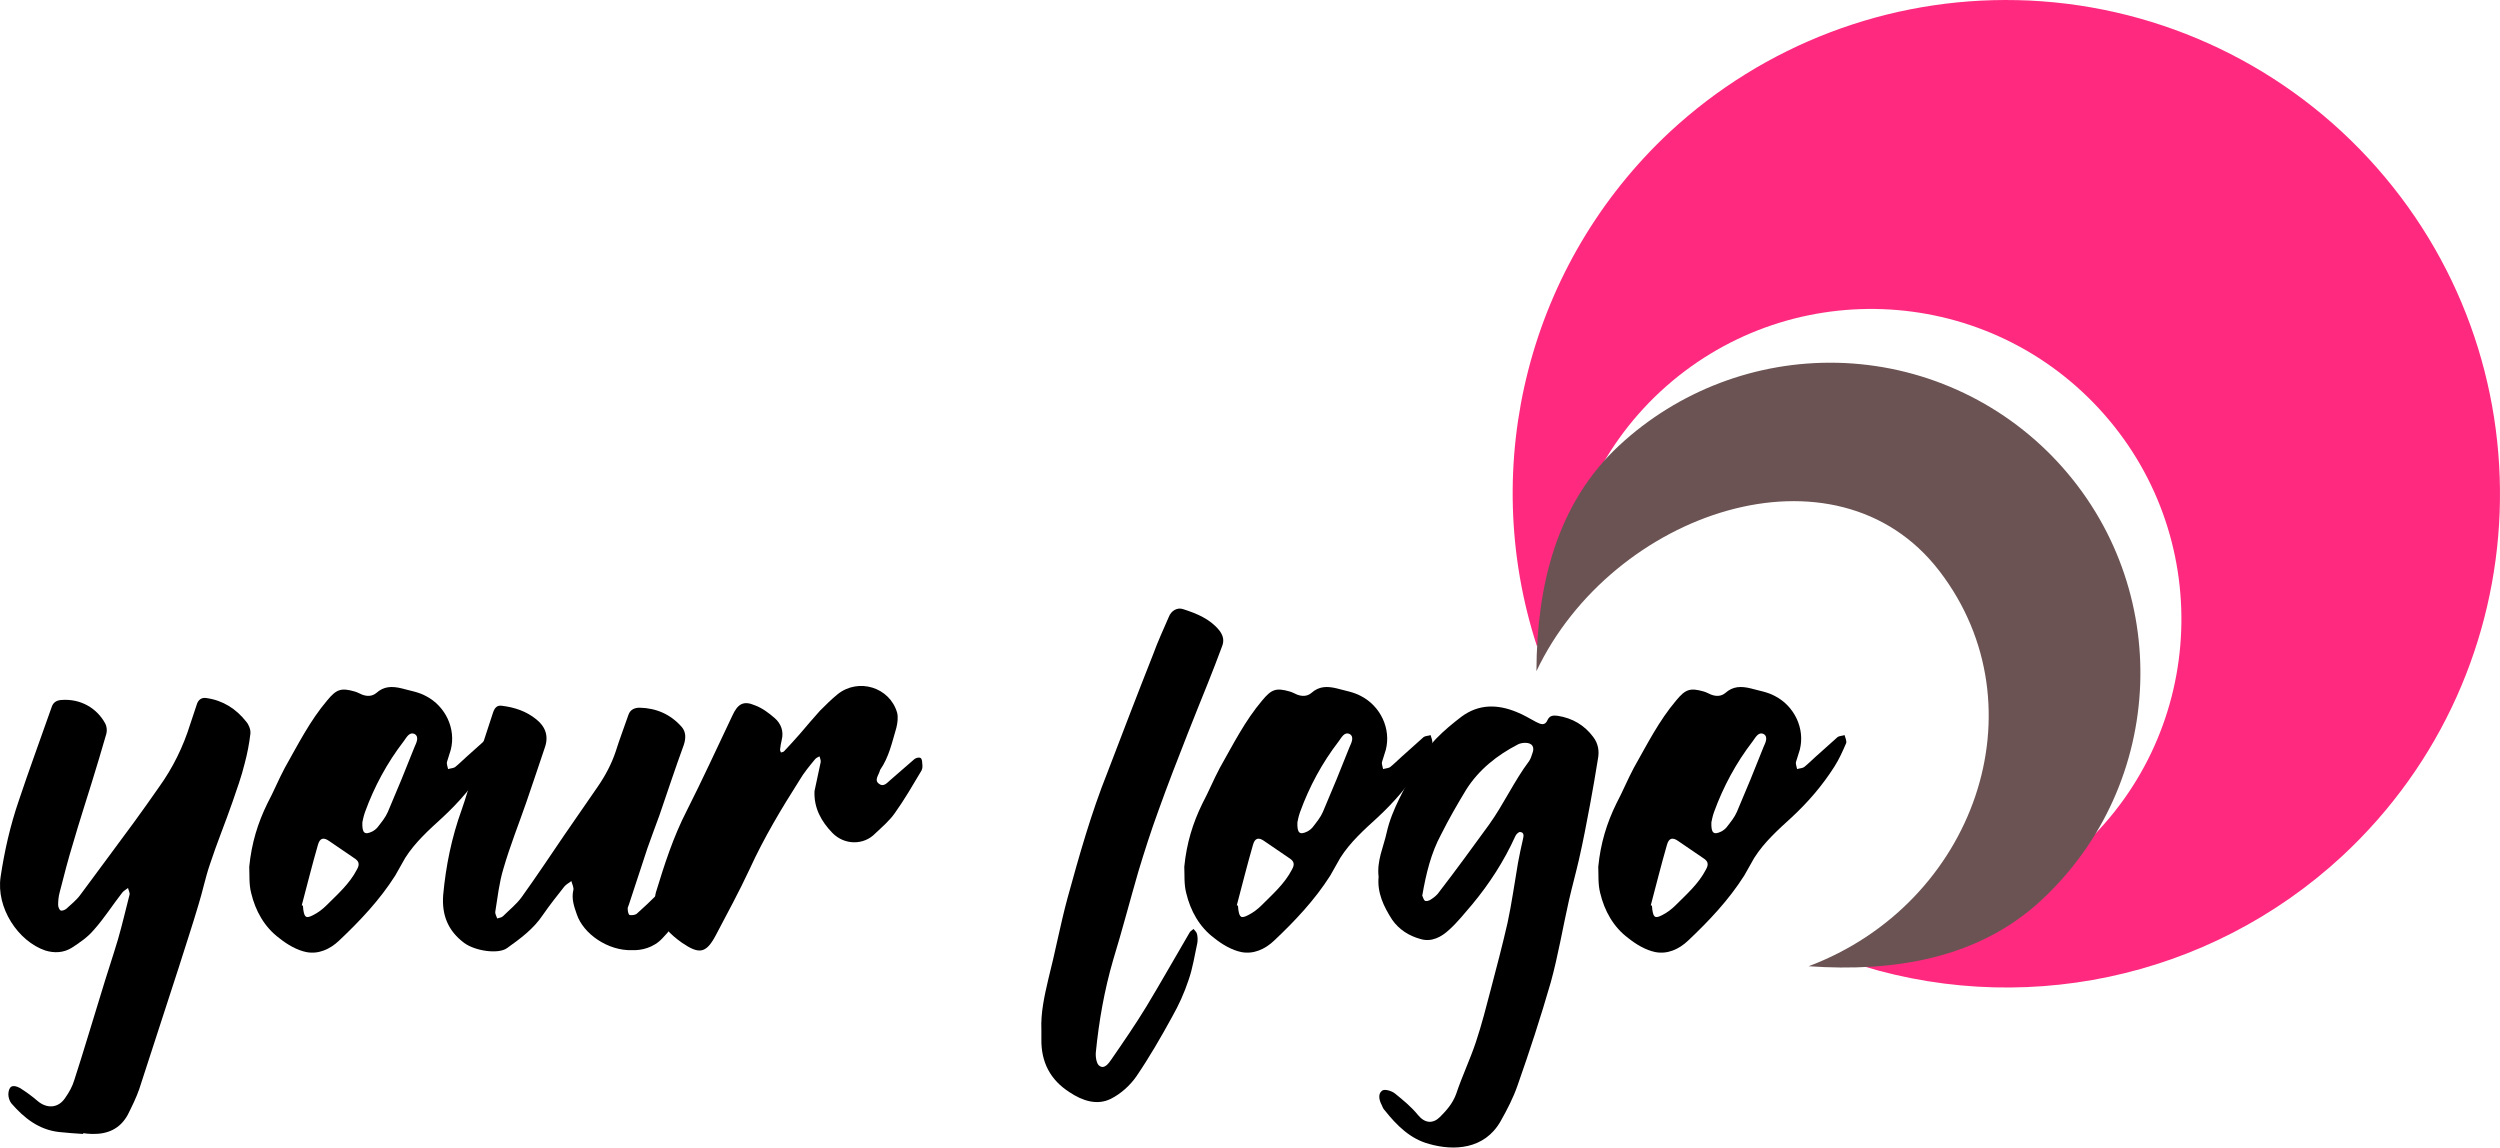
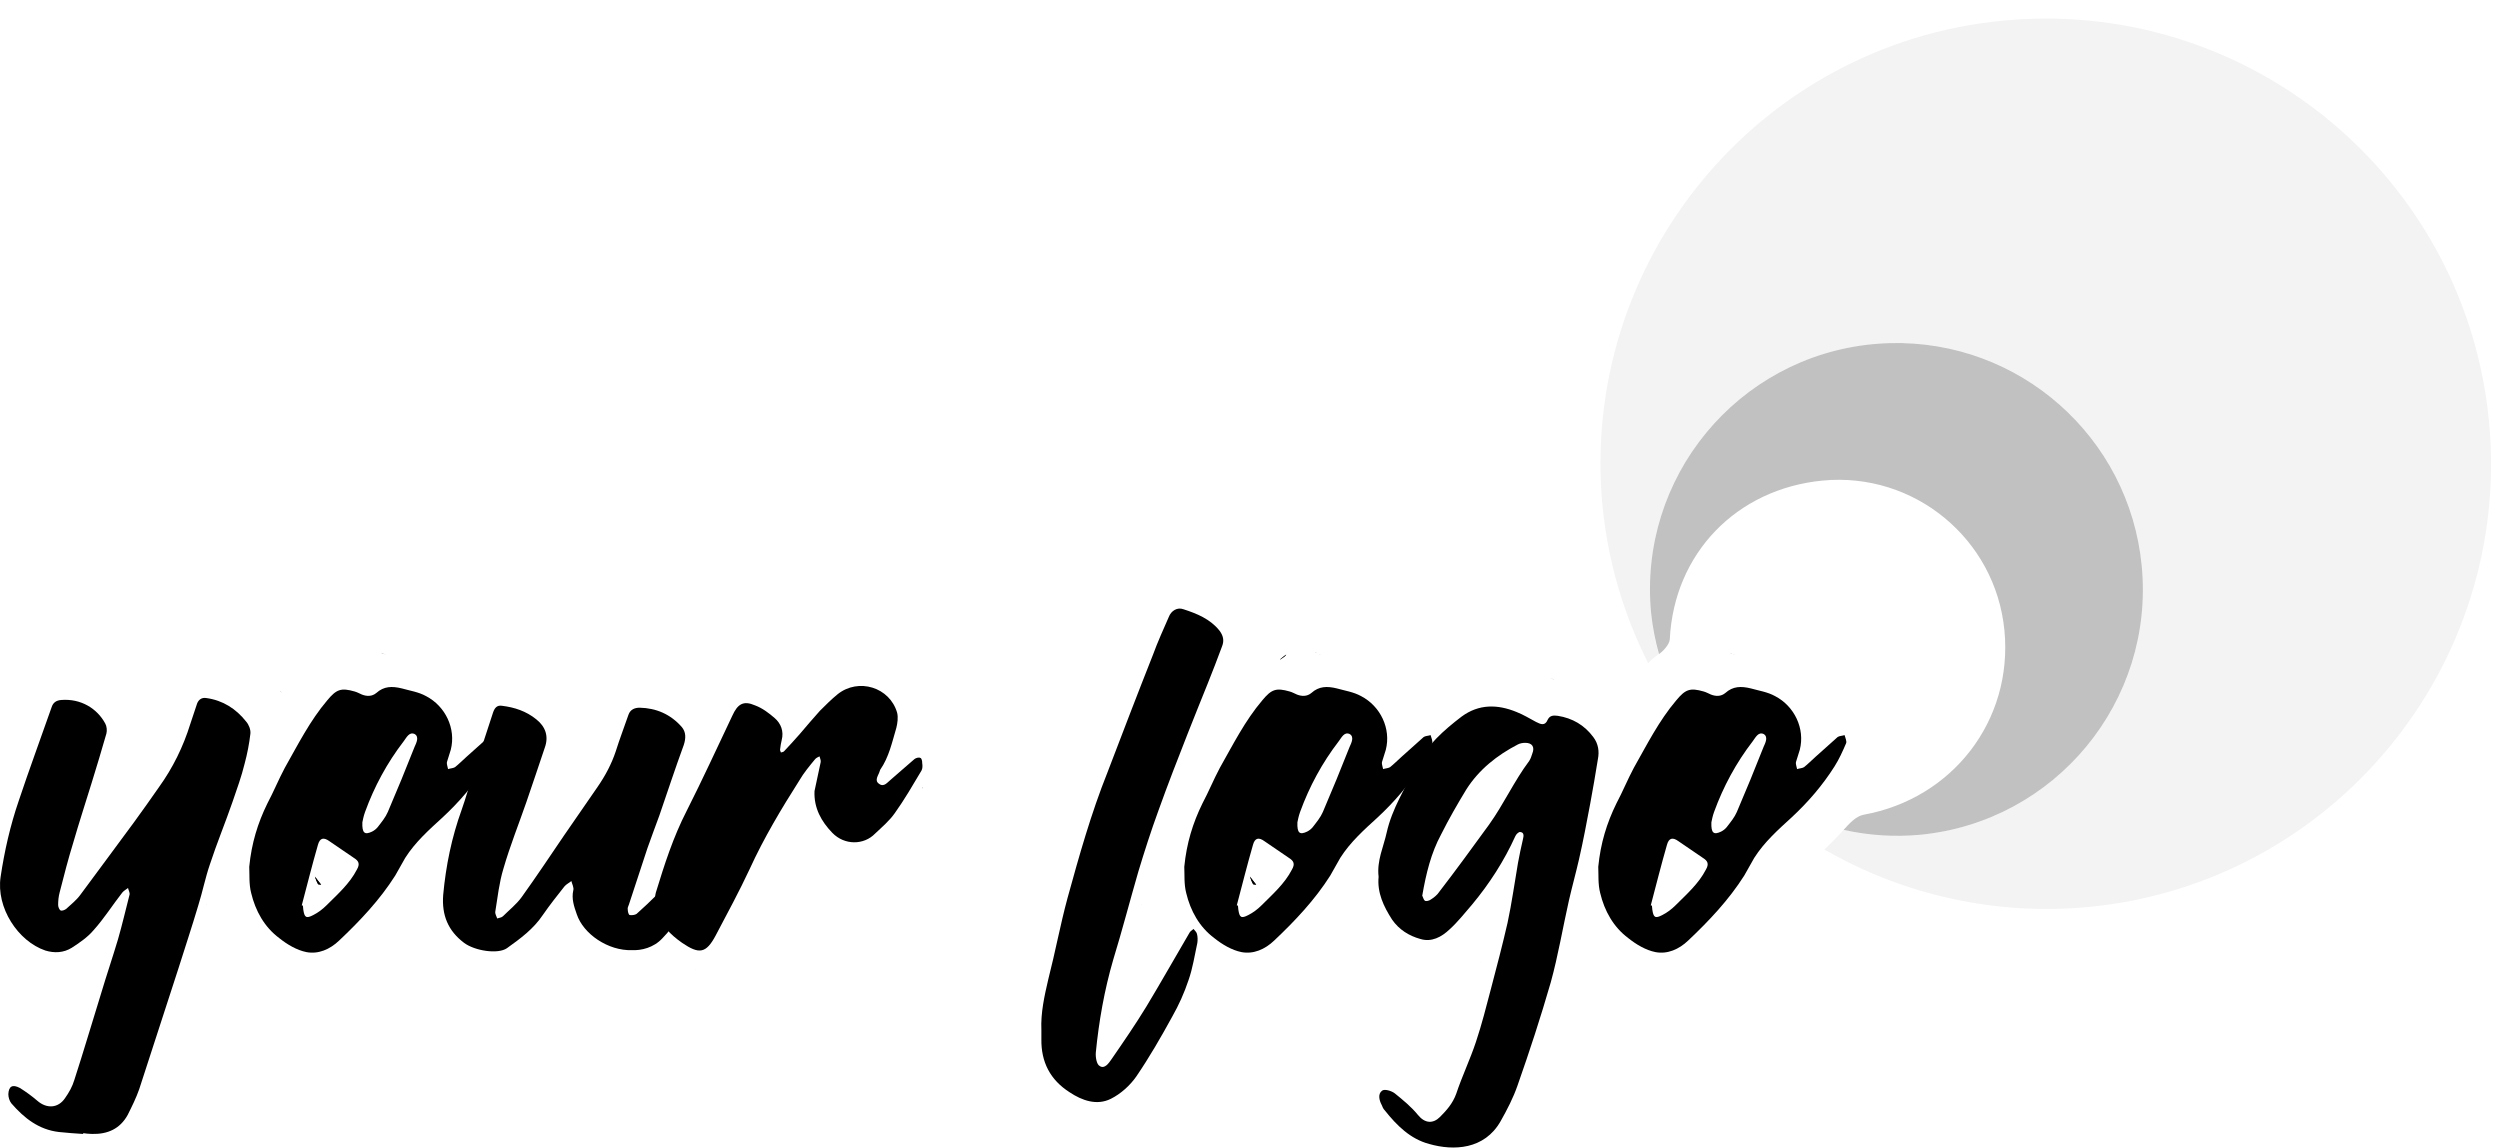
<svg xmlns="http://www.w3.org/2000/svg" width="164.473mm" height="75.495mm" viewBox="0 0 164.473 75.495" version="1.1" id="svg8">
  <defs id="defs2" />
  <g id="layer1" transform="translate(358.8132,-47.21063)">
    <g aria-label="your logo" transform="scale(0.2645833)" style="font-style:normal;font-variant:normal;font-weight:normal;font-stretch:normal;font-size:96px;line-height:125%;font-family:'Franklin Gothic Demi';-inkscape-font-specification:'Franklin Gothic Demi';letter-spacing:0px;word-spacing:0px;fill:#000000;fill-opacity:1;stroke:none;stroke-width:1px;stroke-linecap:butt;stroke-linejoin:miter;stroke-opacity:1" id="flowRoot815">
      <path d="m -1335.543,460.389 c -1.92,-0.096 -3.936,-0.288 -5.952,-0.48 -4.992,-0.576 -8.64,-3.456 -11.808,-7.104 -0.48,-0.576 -0.768,-1.536 -0.768,-2.304 0.096,-2.016 1.056,-2.496 2.88,-1.536 1.536,0.96 2.976,2.016 4.32,3.168 2.304,2.016 5.184,1.92 6.912,-0.672 0.96,-1.344 1.824,-2.88 2.304,-4.512 2.304,-7.104 4.416,-14.304 6.624,-21.408 1.344,-4.512 2.88,-9.024 4.224,-13.536 1.056,-3.648 1.92,-7.392 2.88,-11.136 0.096,-0.48 -0.288,-1.152 -0.384,-1.632 -0.48,0.384 -1.056,0.672 -1.44,1.152 -2.4,3.072 -4.512,6.432 -7.104,9.312 -1.536,1.824 -3.552,3.168 -5.472,4.416 -2.016,1.248 -4.32,1.344 -6.528,0.672 -6.816,-2.304 -12.288,-10.656 -11.136,-18.336 0.96,-6.432 2.4,-12.768 4.512,-18.912 2.592,-7.776 5.472,-15.552 8.16,-23.232 0.384,-1.248 1.248,-1.728 2.4,-1.824 4.896,-0.384 8.928,2.112 10.944,5.856 0.384,0.672 0.48,1.728 0.288,2.496 -1.152,4.032 -2.4,8.16 -3.648,12.192 -1.536,4.992 -3.168,9.984 -4.608,14.976 -1.248,4.032 -2.304,8.16 -3.36,12.288 -0.288,1.056 -0.384,2.112 -0.384,3.168 0,0.48 0.288,1.152 0.576,1.344 0.384,0.192 1.056,-0.096 1.44,-0.384 1.248,-1.152 2.592,-2.208 3.552,-3.552 4.512,-6.048 8.928,-12.096 13.344,-18.048 2.112,-2.88 4.128,-5.76 6.144,-8.64 3.456,-4.8 6.048,-10.08 7.776,-15.648 0.576,-1.728 1.152,-3.456 1.728,-5.184 0.384,-0.96 1.152,-1.536 2.304,-1.344 4.128,0.576 7.392,2.688 9.888,5.856 0.672,0.768 1.152,2.016 1.056,2.976 -0.288,2.496 -0.768,4.992 -1.44,7.488 -0.768,3.168 -1.92,6.336 -2.976,9.408 -1.824,5.28 -3.936,10.368 -5.664,15.648 -1.152,3.36 -1.824,6.816 -2.88,10.176 -1.536,5.184 -3.264,10.368 -4.896,15.552 -3.264,10.08 -6.528,20.16 -9.792,30.144 -0.768,2.208 -1.824,4.32 -2.88,6.432 -1.92,3.456 -4.992,4.8 -8.832,4.704 -0.768,0 -1.536,-0.096 -2.208,-0.192 0,0.096 0,0.192 -0.096,0.192 z" style="font-style:normal;font-variant:normal;font-weight:normal;font-stretch:normal;font-family:Vendetta;-inkscape-font-specification:Vendetta" id="path846" />
      <path d="m -1266.043,382.917 c -0.096,2.688 0.576,3.168 2.4,2.304 0.576,-0.288 1.056,-0.672 1.44,-1.152 0.96,-1.248 1.92,-2.4 2.496,-3.744 2.304,-5.376 4.512,-10.752 6.624,-16.128 0.48,-1.056 1.248,-2.592 0,-3.264 -1.344,-0.576 -2.016,0.96 -2.688,1.824 -4.128,5.376 -7.296,11.232 -9.6,17.568 -0.384,1.056 -0.576,2.112 -0.672,2.592 z m -15.072,20.64 c 0.096,0 0.192,0 0.288,0.096 0,0.288 0.096,0.576 0.096,0.96 0.288,1.92 0.672,2.304 2.496,1.344 1.152,-0.576 2.304,-1.44 3.264,-2.4 2.784,-2.784 5.76,-5.376 7.584,-8.928 0.768,-1.344 0.48,-2.112 -0.768,-2.88 -2.016,-1.344 -4.032,-2.784 -6.048,-4.128 -1.44,-1.056 -2.4,-0.864 -2.88,0.864 -1.44,4.992 -2.688,9.984 -4.032,15.072 z m -13.056,-9.6 c 0.576,-5.856 2.112,-10.848 4.512,-15.744 1.536,-2.88 2.784,-5.952 4.32,-8.832 3.264,-5.76 6.24,-11.712 10.56,-16.8 2.304,-2.784 3.456,-3.168 6.816,-2.208 0.672,0.192 1.152,0.48 1.824,0.768 1.248,0.48 2.496,0.48 3.552,-0.384 1.92,-1.728 3.936,-1.728 6.336,-1.152 2.016,0.576 4.128,0.864 6.048,1.92 4.8,2.496 7.488,8.064 6.144,13.344 -0.288,1.056 -0.672,2.016 -0.96,3.072 -0.096,0.48 0.192,1.152 0.288,1.728 0.576,-0.192 1.248,-0.192 1.728,-0.48 0.96,-0.768 1.92,-1.728 2.88,-2.592 1.824,-1.632 3.648,-3.264 5.472,-4.896 0.384,-0.288 1.152,-0.288 1.728,-0.48 0.192,0.672 0.576,1.536 0.384,2.016 -0.864,2.016 -1.728,3.936 -2.88,5.76 -2.976,4.704 -6.528,8.832 -10.656,12.672 -3.36,3.072 -6.816,6.144 -9.312,10.08 -0.864,1.44 -1.632,2.976 -2.496,4.416 -3.84,6.048 -8.736,11.232 -13.92,16.128 -2.304,2.208 -5.184,3.456 -8.16,2.88 -2.4,-0.48 -4.8,-1.92 -6.72,-3.456 -3.744,-2.784 -5.952,-6.816 -7.008,-11.232 -0.576,-2.208 -0.384,-4.608 -0.48,-6.528 z" style="font-style:normal;font-variant:normal;font-weight:normal;font-stretch:normal;font-family:Vendetta;-inkscape-font-specification:Vendetta" id="path848" />
      <path d="m -1199.002,414.693 c -5.952,0.192 -12.096,-4.032 -13.728,-8.928 -0.672,-1.92 -1.344,-3.84 -0.864,-5.952 0.192,-0.672 -0.288,-1.536 -0.48,-2.304 -0.576,0.48 -1.248,0.768 -1.728,1.344 -1.824,2.304 -3.648,4.608 -5.376,7.104 -2.304,3.456 -5.568,5.856 -8.928,8.256 -2.208,1.536 -7.968,0.672 -10.656,-1.344 -3.936,-2.976 -5.568,-6.816 -5.184,-11.904 0.672,-7.296 2.112,-14.304 4.608,-21.216 1.056,-2.976 1.92,-6.144 2.88,-9.12 1.632,-4.992 3.264,-9.984 4.896,-14.976 0.384,-1.152 0.96,-1.92 2.208,-1.728 3.168,0.384 6.048,1.344 8.544,3.36 2.304,1.824 3.168,4.224 2.112,7.104 -1.536,4.512 -2.976,8.928 -4.512,13.344 -1.92,5.568 -4.128,11.04 -5.76,16.704 -1.056,3.456 -1.44,7.104 -2.016,10.656 -0.096,0.576 0.288,1.152 0.48,1.728 0.48,-0.192 1.056,-0.192 1.44,-0.576 1.536,-1.536 3.36,-2.976 4.608,-4.704 3.648,-5.088 7.104,-10.272 10.56,-15.36 2.784,-4.032 5.568,-8.064 8.352,-12.096 1.92,-2.784 3.456,-5.664 4.512,-8.832 0.96,-3.072 2.112,-6.048 3.168,-9.12 0.48,-1.344 1.632,-1.728 2.784,-1.728 4.128,0.096 7.68,1.632 10.464,4.8 1.056,1.248 1.056,2.784 0.48,4.512 -2.112,5.76 -4.032,11.616 -6.048,17.472 -0.96,2.688 -2.016,5.376 -2.976,8.16 -1.536,4.608 -3.072,9.312 -4.608,14.016 -0.096,0.384 -0.384,0.768 -0.288,1.152 0,0.576 0.192,1.344 0.48,1.44 0.48,0.096 1.344,0 1.728,-0.288 1.728,-1.536 3.456,-3.168 5.088,-4.8 1.728,-1.824 3.264,-3.744 4.992,-5.568 0.48,-0.48 0.96,-1.056 1.632,-1.536 0.96,-0.672 1.728,-0.48 1.728,0.672 0,2.016 -0.096,4.032 -0.576,6.048 -0.96,4.32 -3.36,8.064 -6.432,11.232 -2.208,2.4 -5.28,3.072 -7.584,2.976 z" style="font-style:normal;font-variant:normal;font-weight:normal;font-stretch:normal;font-family:Vendetta;-inkscape-font-specification:Vendetta" id="path850" />
      <path d="m -1153.615,375.141 c 0.48,-2.4 1.056,-4.8 1.536,-7.2 0.096,-0.48 -0.192,-0.96 -0.288,-1.44 -0.384,0.192 -0.864,0.384 -1.152,0.768 -1.344,1.632 -2.784,3.36 -3.84,5.184 -4.512,7.104 -8.832,14.304 -12.384,22.08 -2.592,5.568 -5.568,11.04 -8.448,16.512 -2.4,4.512 -4.128,4.704 -8.352,1.824 -2.88,-2.016 -5.28,-4.416 -6.336,-7.776 -0.384,-1.44 -0.576,-3.264 -0.192,-4.704 2.112,-6.912 4.32,-13.824 7.68,-20.352 3.936,-7.776 7.584,-15.744 11.328,-23.616 1.344,-2.976 2.784,-3.84 5.664,-2.592 1.824,0.672 3.456,1.92 4.896,3.168 1.536,1.344 2.304,3.264 1.728,5.472 -0.192,0.768 -0.288,1.44 -0.384,2.208 -0.096,0.288 0.096,0.576 0.192,0.864 0.288,-0.096 0.576,-0.096 0.768,-0.288 1.344,-1.44 2.688,-2.88 3.936,-4.32 1.632,-1.92 3.264,-3.84 4.992,-5.76 1.44,-1.44 2.88,-2.88 4.416,-4.128 5.184,-4.128 12.96,-1.728 14.784,4.608 0.288,1.152 0.096,2.592 -0.192,3.744 -1.056,3.552 -1.824,7.296 -4.032,10.464 0,0.096 -0.096,0.192 -0.096,0.288 -0.288,1.056 -1.44,2.304 -0.192,3.168 1.248,0.96 2.112,-0.384 2.976,-1.056 2.016,-1.728 3.936,-3.456 5.856,-5.088 0.384,-0.288 1.056,-0.48 1.44,-0.288 0.384,0.096 0.48,0.864 0.48,1.344 0.096,0.576 0.096,1.344 -0.192,1.824 -2.112,3.552 -4.224,7.2 -6.624,10.56 -1.344,1.92 -3.168,3.456 -4.896,5.088 -2.784,2.88 -7.584,2.976 -10.656,-0.192 -2.688,-2.784 -4.608,-6.144 -4.416,-10.368 z" style="font-style:normal;font-variant:normal;font-weight:normal;font-stretch:normal;font-family:Vendetta;-inkscape-font-specification:Vendetta" id="path852" />
      <path d="m -1097.203,434.565 c -0.192,-4.32 0.768,-8.544 1.728,-12.672 1.728,-6.72 2.976,-13.536 4.8,-20.256 2.88,-10.464 5.856,-21.024 9.888,-31.104 3.744,-9.792 7.488,-19.584 11.328,-29.28 1.152,-3.168 2.592,-6.336 3.936,-9.408 0.576,-1.536 2.112,-2.496 3.648,-1.92 3.264,1.056 6.624,2.4 8.928,5.28 0.96,1.248 1.248,2.496 0.672,3.936 -1.152,3.072 -2.304,6.144 -3.552,9.216 -1.632,4.128 -3.36,8.256 -4.992,12.48 -2.496,6.336 -4.992,12.768 -7.296,19.2 -1.824,4.992 -3.456,10.08 -4.992,15.168 -2.112,7.296 -4.032,14.688 -6.24,21.888 -2.208,7.584 -3.552,15.264 -4.32,23.04 -0.096,1.152 0.192,2.976 0.96,3.36 1.248,0.864 2.304,-0.768 2.976,-1.728 2.976,-4.32 5.952,-8.64 8.64,-13.056 3.648,-6.048 7.104,-12.192 10.656,-18.24 0.192,-0.48 0.672,-0.672 1.056,-1.056 0.288,0.384 0.768,0.768 0.864,1.248 0.192,0.672 0.192,1.536 0.096,2.208 -0.672,3.072 -1.152,6.336 -2.208,9.312 -1.056,3.168 -2.4,6.144 -4.032,9.024 -2.784,5.088 -5.664,10.08 -8.928,14.88 -1.536,2.208 -3.84,4.32 -6.336,5.568 -3.456,1.728 -7.104,0.48 -10.272,-1.632 -4.8,-3.072 -7.104,-7.488 -7.008,-13.248 0,-0.768 0,-1.44 0,-2.208 z" style="font-style:normal;font-variant:normal;font-weight:normal;font-stretch:normal;font-family:Vendetta;-inkscape-font-specification:Vendetta" id="path854" />
      <path d="m -1033.543,382.917 c -0.096,2.688 0.576,3.168 2.4,2.304 0.576,-0.288 1.056,-0.672 1.44,-1.152 0.96,-1.248 1.92,-2.4 2.496,-3.744 2.304,-5.376 4.512,-10.752 6.624,-16.128 0.48,-1.056 1.248,-2.592 0,-3.264 -1.344,-0.576 -2.016,0.96 -2.688,1.824 -4.128,5.376 -7.296,11.232 -9.6,17.568 -0.384,1.056 -0.576,2.112 -0.672,2.592 z m -15.072,20.64 c 0.096,0 0.192,0 0.288,0.096 0,0.288 0.096,0.576 0.096,0.96 0.288,1.92 0.672,2.304 2.496,1.344 1.152,-0.576 2.304,-1.44 3.264,-2.4 2.784,-2.784 5.76,-5.376 7.584,-8.928 0.768,-1.344 0.48,-2.112 -0.768,-2.88 -2.016,-1.344 -4.032,-2.784 -6.048,-4.128 -1.44,-1.056 -2.4,-0.864 -2.88,0.864 -1.44,4.992 -2.688,9.984 -4.032,15.072 z m -13.056,-9.6 c 0.576,-5.856 2.112,-10.848 4.512,-15.744 1.536,-2.88 2.784,-5.952 4.32,-8.832 3.264,-5.76 6.24,-11.712 10.56,-16.8 2.304,-2.784 3.456,-3.168 6.816,-2.208 0.672,0.192 1.152,0.48 1.824,0.768 1.248,0.48 2.496,0.48 3.552,-0.384 1.92,-1.728 3.936,-1.728 6.336,-1.152 2.016,0.576 4.128,0.864 6.048,1.92 4.8,2.496 7.488,8.064 6.144,13.344 -0.288,1.056 -0.672,2.016 -0.96,3.072 -0.096,0.48 0.192,1.152 0.288,1.728 0.576,-0.192 1.248,-0.192 1.728,-0.48 0.96,-0.768 1.92,-1.728 2.88,-2.592 1.824,-1.632 3.648,-3.264 5.472,-4.896 0.384,-0.288 1.152,-0.288 1.728,-0.48 0.192,0.672 0.576,1.536 0.384,2.016 -0.864,2.016 -1.728,3.936 -2.88,5.76 -2.976,4.704 -6.528,8.832 -10.656,12.672 -3.36,3.072 -6.816,6.144 -9.312,10.08 -0.864,1.44 -1.632,2.976 -2.496,4.416 -3.84,6.048 -8.736,11.232 -13.92,16.128 -2.304,2.208 -5.184,3.456 -8.16,2.88 -2.4,-0.48 -4.8,-1.92 -6.72,-3.456 -3.744,-2.784 -5.952,-6.816 -7.008,-11.232 -0.576,-2.208 -0.384,-4.608 -0.48,-6.528 z" style="font-style:normal;font-variant:normal;font-weight:normal;font-stretch:normal;font-family:Vendetta;-inkscape-font-specification:Vendetta" id="path856" />
      <path d="m -1002.502,401.157 c 0.192,0.288 0.288,0.96 0.672,1.248 0.288,0.192 1.056,0 1.44,-0.288 0.768,-0.48 1.632,-1.152 2.112,-1.92 4.224,-5.472 8.256,-11.04 12.384,-16.704 3.648,-5.088 6.24,-10.848 9.984,-15.84 0.384,-0.576 0.576,-1.248 0.768,-1.824 0.672,-1.632 0,-2.688 -1.728,-2.688 -0.576,0 -1.248,0.096 -1.824,0.384 -5.184,2.688 -9.696,6.24 -12.864,11.232 -2.208,3.648 -4.32,7.296 -6.24,11.136 -2.496,4.608 -3.744,9.696 -4.704,15.264 z m -10.848,-4.704 c -0.48,-4.032 1.248,-7.488 2.016,-11.04 1.344,-5.952 4.608,-11.04 7.296,-16.416 2.688,-5.28 6.816,-8.928 11.328,-12.384 4.32,-3.168 8.928,-3.072 13.632,-1.152 1.728,0.672 3.264,1.632 4.896,2.496 1.152,0.576 2.208,1.056 2.88,-0.576 0.576,-1.152 1.536,-1.056 2.496,-0.96 3.648,0.576 6.624,2.304 8.832,5.28 1.248,1.632 1.536,3.552 1.152,5.472 -0.576,3.744 -1.248,7.392 -1.92,11.136 -0.864,4.608 -1.728,9.216 -2.784,13.824 -0.768,3.36 -1.728,6.816 -2.496,10.176 -1.536,6.816 -2.688,13.728 -4.512,20.352 -2.496,8.64 -5.28,17.184 -8.256,25.632 -1.056,3.072 -2.592,6.048 -4.224,8.928 -4.032,7.104 -11.712,7.392 -17.76,5.664 -4.704,-1.248 -8.064,-4.608 -11.04,-8.352 -0.384,-0.384 -0.576,-0.864 -0.768,-1.344 -0.672,-1.248 -0.96,-2.784 0.096,-3.552 0.576,-0.48 2.304,0 3.168,0.672 2.016,1.632 4.128,3.36 5.76,5.376 1.728,2.112 3.744,2.208 5.472,0.48 1.632,-1.632 3.168,-3.36 4.032,-5.76 1.44,-4.32 3.456,-8.544 4.896,-12.864 1.44,-4.32 2.592,-8.832 3.744,-13.248 1.44,-5.472 2.88,-10.944 4.128,-16.416 1.056,-4.896 1.728,-9.888 2.592,-14.88 0.384,-2.016 0.768,-3.936 1.248,-5.952 0.192,-0.768 0.288,-1.632 -0.672,-1.728 -0.384,-0.096 -1.056,0.576 -1.248,1.056 -2.784,6.144 -6.432,11.808 -10.752,16.992 -1.824,2.112 -3.552,4.32 -5.568,6.144 -2.016,1.92 -4.512,3.264 -7.296,2.4 -2.784,-0.768 -5.28,-2.304 -7.008,-4.8 -2.112,-3.264 -3.744,-6.72 -3.36,-10.656 z" style="font-style:normal;font-variant:normal;font-weight:normal;font-stretch:normal;font-family:Vendetta;-inkscape-font-specification:Vendetta" id="path858" />
      <path d="m -930.606,382.917 c -0.096,2.688 0.576,3.168 2.4,2.304 0.576,-0.288 1.056,-0.672 1.44,-1.152 0.96,-1.248 1.92,-2.4 2.496,-3.744 2.304,-5.376 4.512,-10.752 6.624,-16.128 0.48,-1.056 1.248,-2.592 0,-3.264 -1.344,-0.576 -2.016,0.96 -2.688,1.824 -4.128,5.376 -7.296,11.232 -9.6,17.568 -0.384,1.056 -0.576,2.112 -0.672,2.592 z m -15.072,20.64 c 0.096,0 0.192,0 0.288,0.096 0,0.288 0.096,0.576 0.096,0.96 0.288,1.92 0.672,2.304 2.496,1.344 1.152,-0.576 2.304,-1.44 3.264,-2.4 2.784,-2.784 5.76,-5.376 7.584,-8.928 0.768,-1.344 0.48,-2.112 -0.768,-2.88 -2.016,-1.344 -4.032,-2.784 -6.048,-4.128 -1.44,-1.056 -2.4,-0.864 -2.88,0.864 -1.44,4.992 -2.688,9.984 -4.032,15.072 z m -13.056,-9.6 c 0.576,-5.856 2.112,-10.848 4.512,-15.744 1.536,-2.88 2.784,-5.952 4.32,-8.832 3.264,-5.76 6.24,-11.712 10.56,-16.8 2.304,-2.784 3.456,-3.168 6.816,-2.208 0.672,0.192 1.152,0.48 1.824,0.768 1.248,0.48 2.496,0.48 3.552,-0.384 1.92,-1.728 3.936,-1.728 6.336,-1.152 2.016,0.576 4.128,0.864 6.048,1.92 4.8,2.496 7.488,8.064 6.144,13.344 -0.288,1.056 -0.672,2.016 -0.96,3.072 -0.096,0.48 0.192,1.152 0.288,1.728 0.576,-0.192 1.248,-0.192 1.728,-0.48 0.96,-0.768 1.92,-1.728 2.88,-2.592 1.824,-1.632 3.648,-3.264 5.472,-4.896 0.384,-0.288 1.152,-0.288 1.728,-0.48 0.192,0.672 0.576,1.536 0.384,2.016 -0.864,2.016 -1.728,3.936 -2.88,5.76 -2.976,4.704 -6.528,8.832 -10.656,12.672 -3.36,3.072 -6.816,6.144 -9.312,10.08 -0.864,1.44 -1.632,2.976 -2.496,4.416 -3.84,6.048 -8.736,11.232 -13.92,16.128 -2.304,2.208 -5.184,3.456 -8.16,2.88 -2.4,-0.48 -4.8,-1.92 -6.72,-3.456 -3.744,-2.784 -5.952,-6.816 -7.008,-11.232 -0.576,-2.208 -0.384,-4.608 -0.48,-6.528 z" style="font-style:normal;font-variant:normal;font-weight:normal;font-stretch:normal;font-family:Vendetta;-inkscape-font-specification:Vendetta" id="path860" />
    </g>
-     <path style="opacity:1;fill:#ff2a7f;fill-opacity:1;fill-rule:evenodd;stroke:none;stroke-width:1;stroke-linecap:butt;stroke-linejoin:miter;stroke-miterlimit:4;stroke-dasharray:none;stroke-dashoffset:0;stroke-opacity:1;paint-order:normal" d="m -226.117,47.219 a 32.506,32.506 0 0 0 -22.848,8.677 32.506,32.506 0 0 0 -8.729,33.842 15.119,15.119 0 0 1 1.599,-2.316 20.411,20.411 0 0 1 6.497,-14.433 20.411,20.411 0 0 1 28.845,1.07 20.411,20.411 0 0 1 -1.07,28.845 20.411,20.411 0 0 1 -12.525,5.392 15.119,15.119 0 0 1 -3.012,2.119 32.506,32.506 0 0 0 32.631,-6.878 32.506,32.506 0 0 0 1.703,-45.939 32.506,32.506 0 0 0 -23.091,-10.38 z" id="path823" />
-     <path style="opacity:1;fill:#6c5353;fill-opacity:1;fill-rule:evenodd;stroke:none;stroke-width:0.628;stroke-linecap:butt;stroke-linejoin:miter;stroke-miterlimit:4;stroke-dasharray:none;stroke-dashoffset:0;stroke-opacity:1;paint-order:normal" d="m -237.951,71.078 c -5.309,-0.119 -10.455,1.835 -14.346,5.448 -4.119,3.839 -5.411,9.209 -5.436,14.84 4.974,-10.48 19.697,-15.495 26.526,-6.569 6.828,8.926 2.303,21.867 -8.619,25.982 5.629,0.394 11.169,-0.502 15.306,-4.339 8.26,-7.67 8.739,-20.584 1.069,-28.845 -3.754,-4.043 -8.984,-6.394 -14.499,-6.518 z" id="path830" />
+     <path style="opacity:1;fill:#e6e6e6;fill-opacity:0.481;fill-rule:evenodd;stroke:none;stroke-width:3.133;stroke-linecap:butt;stroke-linejoin:miter;stroke-miterlimit:4;stroke-dasharray:none;stroke-dashoffset:0;stroke-opacity:1;paint-order:normal" d="M 505.865 4.65 A 110.714 110.714 0 0 0 498.041 5.127 A 110.714 110.714 0 0 0 398.48 125.969 A 110.714 110.714 0 0 0 409.811 164.881 C 410.54 164.137 411.395 163.382 412.43 162.686 A 61.278 61.278 0 0 1 410.555 152.461 A 61.278 61.278 0 0 1 465.66 85.578 A 61.278 61.278 0 0 1 532.543 140.682 A 61.278 61.278 0 0 1 477.439 207.566 A 61.278 61.278 0 0 1 458.389 206.385 C 456.871 208.07 455.283 209.68 453.637 211.229 A 110.714 110.714 0 0 0 519.322 225.529 A 110.714 110.714 0 0 0 618.885 104.688 A 110.714 110.714 0 0 0 505.865 4.65 z " transform="matrix(0.2645833,0,0,0.2645833,-358.8132,47.21063)" id="path824" />
+     <path style="opacity:1;fill:#808080;fill-opacity:0.481;fill-rule:evenodd;stroke:none;stroke-width:3.133;stroke-linecap:butt;stroke-linejoin:miter;stroke-miterlimit:4;stroke-dasharray:none;stroke-dashoffset:0;stroke-opacity:1;paint-order:normal" d="m 469.99,85.314 c -1.446,0.037 -2.89,0.125 -4.33,0.264 -33.685,3.253 -58.356,33.197 -55.104,66.883 0.363,3.44 1.016,6.844 1.953,10.174 0.922,-0.612 2.621,-2.359 2.687,-3.671 1.069,-21.415 16.635,-37.396 37.977,-39.466 22.782,-2.199 43.034,14.486 45.234,37.268 2.15,22.386 -12.891,41.819 -35.021,45.82 -1.92,0.347 -3.676,2.329 -4.969,3.766 6.238,1.395 12.656,1.805 19.021,1.215 33.687,-3.252 58.359,-33.198 55.105,-66.885 -3.092,-32.012 -30.405,-56.186 -62.555,-55.367 z" transform="matrix(0.2645833,0,0,0.2645833,-358.8132,47.21063)" id="path833" />
+     <g id="g861" style="font-style:normal;font-variant:normal;font-weight:normal;font-stretch:normal;font-size:96px;line-height:125%;font-family:'Franklin Gothic Demi';-inkscape-font-specification:'Franklin Gothic Demi';letter-spacing:0px;word-spacing:0px;fill:#000000;fill-opacity:1;stroke:none;stroke-width:1px;stroke-linecap:butt;stroke-linejoin:miter;stroke-opacity:1" transform="scale(0.2645833)" aria-label="your logo">
+       <path style="font-style:normal;font-variant:normal;font-weight:normal;font-stretch:normal;font-family:Vendetta;-inkscape-font-specification:Vendetta" d="m -1262.059,340.506 c 2.255,0.855 2.7,1.061 0,0 z" id="path1010" />
+       <path style="font-style:normal;font-variant:normal;font-weight:normal;font-stretch:normal;font-family:Vendetta;-inkscape-font-specification:Vendetta" d="m -1029.559,340.506 c 2.255,0.855 2.7,1.061 0,0 z" id="path1008" />
+       <path style="font-style:normal;font-variant:normal;font-weight:normal;font-stretch:normal;font-family:Vendetta;-inkscape-font-specification:Vendetta" d="m -926.621,340.506 c 2.255,0.855 2.7,1.061 0,0 z" id="path1006" />
+       <path style="font-style:normal;font-variant:normal;font-weight:normal;font-stretch:normal;font-family:Vendetta;-inkscape-font-specification:Vendetta" d="m -1036.619,341.572 c -3.514,2.646 1.497,-1.502 0,0 z" id="path1004" />
+       <path style="font-style:normal;font-variant:normal;font-weight:normal;font-stretch:normal;font-family:Vendetta;-inkscape-font-specification:Vendetta" d="m -1050.965,345.207 c -0.017,0.019 -0.029,0.039 -0.045,0.059 -0.013,0.015 -0.036,0.036 -0.049,0.051 z" id="path1000" />
+       <path style="font-style:normal;font-variant:normal;font-weight:normal;font-stretch:normal;font-family:Vendetta;-inkscape-font-specification:Vendetta" d="m -969.73,347.447 c 0.256,0.111 -2.093,-1.061 0,0 z" id="path998" />
+       <path style="font-style:normal;font-variant:normal;font-weight:normal;font-stretch:normal;font-family:Vendetta;-inkscape-font-specification:Vendetta" d="m -1286.359,350.357 c -0.077,-0.074 -0.136,-0.101 0.258,0.328 -0.096,-0.111 -0.159,-0.215 -0.258,-0.328 z" id="path996" />
+       <path style="font-style:normal;font-variant:normal;font-weight:normal;font-stretch:normal;font-family:Vendetta;-inkscape-font-specification:Vendetta" d="m -980.799,351.268 c -0.138,0.205 -0.301,0.408 -0.418,0.613 0.123,-0.208 0.251,-0.382 0.418,-0.613 z" id="path994" />
+       <path style="font-style:normal;font-variant:normal;font-weight:normal;font-stretch:normal;font-family:Vendetta;-inkscape-font-specification:Vendetta" d="m -950.924,354.779 c 0.033,0.044 0.059,0.088 0.039,0.066 -0.016,-0.021 -0.023,-0.046 -0.039,-0.066 z" id="path992" />
+       <path style="font-style:normal;font-variant:normal;font-weight:normal;font-stretch:normal;font-family:Vendetta;-inkscape-font-specification:Vendetta" d="m -985.025,360.816 c -0.301,0.401 -0.45,0.736 -0.734,1.133 0.003,-0.009 0.003,-0.03 0.006,-0.039 -0.022,0.006 -0.228,0.31 0.363,-0.576 z" id="path990" />
+       <path style="font-style:normal;font-variant:normal;font-weight:normal;font-stretch:normal;font-family:Vendetta;-inkscape-font-specification:Vendetta" d="m -1284.244,371.012 c -0.024,0.092 -0.052,0.186 -0.043,0.141 0.013,-0.054 0.03,-0.087 0.043,-0.141 z" id="path988" />
+       <path style="font-style:normal;font-variant:normal;font-weight:normal;font-stretch:normal;font-family:Vendetta;-inkscape-font-specification:Vendetta" d="m -1126.602,374.082 c -0.118,0.298 -0.141,0.278 -0.232,0.428 0,-0.009 0.01,-0.017 0.01,-0.025 0.046,-0.075 0.068,-0.129 0.123,-0.236 0.032,-0.056 0.068,-0.11 0.1,-0.166 z" id="path986" />
+       <path style="font-style:normal;font-variant:normal;font-weight:normal;font-stretch:normal;font-family:Vendetta;-inkscape-font-specification:Vendetta" d="m -1271.078,376.932 c -0.332,0.425 -0.038,0.011 0,0 z" id="path984" />
+       <path style="font-style:normal;font-variant:normal;font-weight:normal;font-stretch:normal;font-family:Vendetta;-inkscape-font-specification:Vendetta" d="m -1038.578,376.932 c -0.332,0.425 -0.038,0.011 0,0 z" id="path982" />
+       <path style="font-style:normal;font-variant:normal;font-weight:normal;font-stretch:normal;font-family:Vendetta;-inkscape-font-specification:Vendetta" d="m -935.641,376.932 c -0.332,0.425 -0.037,0.011 0,0 z" id="path980" />
+       <path style="font-style:normal;font-variant:normal;font-weight:normal;font-stretch:normal;font-family:Vendetta;-inkscape-font-specification:Vendetta" d="m -1277.852,396.398 1.561,2.027 c -0.295,-0.008 -0.492,-0.089 -0.758,-0.121 -0.304,-0.544 -0.574,-1.189 -0.803,-1.906 z" id="path978" />
+       <path style="font-style:normal;font-variant:normal;font-weight:normal;font-stretch:normal;font-family:Vendetta;-inkscape-font-specification:Vendetta" d="m -1045.352,396.398 1.561,2.027 c -0.295,-0.008 -0.492,-0.089 -0.758,-0.121 -0.304,-0.544 -0.574,-1.189 -0.803,-1.906 z" id="path976" />
+       <path style="font-style:normal;font-variant:normal;font-weight:normal;font-stretch:normal;font-family:Vendetta;-inkscape-font-specification:Vendetta" d="m -1304.773,403.137 c 0.011,0.045 0.032,0.091 0.043,0.137 0.01,0.036 0,0.054 0.014,0.09 z" id="path972" />
+       <path style="font-style:normal;font-variant:normal;font-weight:normal;font-stretch:normal;font-family:Vendetta;-inkscape-font-specification:Vendetta" d="m -1072.273,403.137 c 0.011,0.045 0.032,0.091 0.043,0.137 0.01,0.036 0,0.054 0.014,0.09 z" id="path970" />
+       <path style="font-style:normal;font-variant:normal;font-weight:normal;font-stretch:normal;font-family:Vendetta;-inkscape-font-specification:Vendetta" d="m -969.336,403.137 c 0.011,0.045 0.032,0.091 0.043,0.137 0.009,0.036 0.004,0.054 0.014,0.09 z" id="path968" />
+       <path style="font-style:normal;font-variant:normal;font-weight:normal;font-stretch:normal;font-family:Vendetta;-inkscape-font-specification:Vendetta" d="m -1269.395,403.834 c 0.089,2.191 -0.11,1.762 -0.014,0.055 0,-0.019 0.01,-0.036 0.014,-0.055 z" id="path966" />
+       <path style="font-style:normal;font-variant:normal;font-weight:normal;font-stretch:normal;font-family:Vendetta;-inkscape-font-specification:Vendetta" d="m -1036.895,403.834 c 0.089,2.191 -0.11,1.762 -0.014,0.055 0,-0.019 0.01,-0.036 0.014,-0.055 z" id="path964" />
+       <path style="font-style:normal;font-variant:normal;font-weight:normal;font-stretch:normal;font-family:Vendetta;-inkscape-font-specification:Vendetta" d="m -933.957,403.834 c 0.089,2.191 -0.11,1.762 -0.014,0.055 0.005,-0.019 0.009,-0.036 0.014,-0.055 z" id="path962" />
+       <path style="font-style:normal;font-variant:normal;font-weight:normal;font-stretch:normal;font-family:Vendetta;-inkscape-font-specification:Vendetta" d="m -1295.912,406.793 c -0.018,0.06 -0.044,0.142 -0.039,0.123 0.013,-0.043 0.026,-0.081 0.039,-0.123 z" id="path960" />
+       <path style="font-style:normal;font-variant:normal;font-weight:normal;font-stretch:normal;font-family:Vendetta;-inkscape-font-specification:Vendetta" d="m -1047.559,407.531 c 0.4,1.663 0.2,0.737 0.068,0.402 -0.041,-0.156 -0.022,-0.24 -0.068,-0.402 z" id="path958" />
+       <path style="font-style:normal;font-variant:normal;font-weight:normal;font-stretch:normal;font-family:Vendetta;-inkscape-font-specification:Vendetta" d="m -1223.541,409.369 c 0.01,0.022 0.018,0.041 0.025,0.062 0.01,0.021 0.022,0.077 0.029,0.098 z" id="path956" />
+       <path style="font-style:normal;font-variant:normal;font-weight:normal;font-stretch:normal;font-family:Vendetta;-inkscape-font-specification:Vendetta" d="m -1324.139,417.041 c 0.071,-0.091 0.422,-0.533 -0.082,0.078 0.028,-0.033 0.054,-0.045 0.082,-0.078 z" id="path954" />
+       <path style="font-style:normal;font-variant:normal;font-weight:normal;font-stretch:normal;font-family:Vendetta;-inkscape-font-specification:Vendetta" d="m -987.826,417.762 c -0.072,0.066 -0.133,0.113 -0.092,0.07 0.025,-0.023 0.067,-0.047 0.092,-0.07 z" id="path952" />
+       <path style="font-style:normal;font-variant:normal;font-weight:normal;font-stretch:normal;font-family:Vendetta;-inkscape-font-specification:Vendetta" d="m -1183.031,419.432 c -0.069,0.073 -0.133,0.128 -0.096,0.082 0.03,-0.033 0.065,-0.049 0.096,-0.082 z" id="path950" />
+       <path style="font-style:normal;font-variant:normal;font-weight:normal;font-stretch:normal;font-family:Vendetta;-inkscape-font-specification:Vendetta" d="m -1061.303,420.615 c 0.057,0.046 0.141,0.089 0.199,0.135 0.045,0.034 0.076,0.078 0.121,0.111 z" id="path948" />
+       <path style="font-style:normal;font-variant:normal;font-weight:normal;font-stretch:normal;font-family:Vendetta;-inkscape-font-specification:Vendetta" d="m -1049.816,425.785 c -0.024,0.069 -0.058,0.158 -0.051,0.133 0.015,-0.045 0.036,-0.087 0.051,-0.133 z" id="path946" />
+       <path style="font-style:normal;font-variant:normal;font-weight:normal;font-stretch:normal;font-family:Vendetta;-inkscape-font-specification:Vendetta" d="m -994.758,448.457 c 0.04,0.024 -0.111,-0.132 0,0 z" id="path859" />
+       <path style="font-style:normal;font-variant:normal;font-weight:normal;font-stretch:normal;font-family:Vendetta;-inkscape-font-specification:Vendetta" d="m -1262.059,340.506 c 2.255,0.855 2.7,1.061 0,0 z" id="path935" />
+       <path style="font-style:normal;font-variant:normal;font-weight:normal;font-stretch:normal;font-family:Vendetta;-inkscape-font-specification:Vendetta" d="m -1029.559,340.506 c 2.255,0.855 2.7,1.061 0,0 z" id="path933" />
+       <path style="font-style:normal;font-variant:normal;font-weight:normal;font-stretch:normal;font-family:Vendetta;-inkscape-font-specification:Vendetta" d="m -926.621,340.506 c 2.255,0.855 2.7,1.061 0,0 z" id="path931" />
+       <path style="font-style:normal;font-variant:normal;font-weight:normal;font-stretch:normal;font-family:Vendetta;-inkscape-font-specification:Vendetta" d="m -1036.619,341.572 c -3.514,2.646 1.497,-1.502 0,0 z" id="path929" />
+       <path style="font-style:normal;font-variant:normal;font-weight:normal;font-stretch:normal;font-family:Vendetta;-inkscape-font-specification:Vendetta" d="m -1050.965,345.207 c -0.017,0.019 -0.029,0.039 -0.045,0.059 -0.013,0.015 -0.036,0.036 -0.049,0.051 z" id="path925" />
+       <path style="font-style:normal;font-variant:normal;font-weight:normal;font-stretch:normal;font-family:Vendetta;-inkscape-font-specification:Vendetta" d="m -969.73,347.447 c 0.256,0.111 -2.093,-1.061 0,0 z" id="path923" />
+       <path style="font-style:normal;font-variant:normal;font-weight:normal;font-stretch:normal;font-family:Vendetta;-inkscape-font-specification:Vendetta" d="m -1286.359,350.357 c -0.077,-0.074 -0.136,-0.101 0.258,0.328 -0.096,-0.111 -0.159,-0.215 -0.258,-0.328 z" id="path921" />
+       <path style="font-style:normal;font-variant:normal;font-weight:normal;font-stretch:normal;font-family:Vendetta;-inkscape-font-specification:Vendetta" d="m -980.799,351.268 c -0.138,0.205 -0.301,0.408 -0.418,0.613 0.123,-0.208 0.251,-0.382 0.418,-0.613 z" id="path919" />
+       <path style="font-style:normal;font-variant:normal;font-weight:normal;font-stretch:normal;font-family:Vendetta;-inkscape-font-specification:Vendetta" d="m -950.924,354.779 c 0.033,0.044 0.059,0.088 0.039,0.066 -0.016,-0.021 -0.023,-0.046 -0.039,-0.066 z" id="path917" />
+       <path style="font-style:normal;font-variant:normal;font-weight:normal;font-stretch:normal;font-family:Vendetta;-inkscape-font-specification:Vendetta" d="m -985.025,360.816 c -0.301,0.401 -0.45,0.736 -0.734,1.133 0.003,-0.009 0.003,-0.03 0.006,-0.039 -0.022,0.006 -0.228,0.31 0.363,-0.576 z" id="path915" />
+       <path style="font-style:normal;font-variant:normal;font-weight:normal;font-stretch:normal;font-family:Vendetta;-inkscape-font-specification:Vendetta" d="m -1284.244,371.012 c -0.024,0.092 -0.052,0.186 -0.043,0.141 0.013,-0.054 0.03,-0.087 0.043,-0.141 z" id="path913" />
+       <path style="font-style:normal;font-variant:normal;font-weight:normal;font-stretch:normal;font-family:Vendetta;-inkscape-font-specification:Vendetta" d="m -1126.602,374.082 c -0.118,0.298 -0.141,0.278 -0.232,0.428 0,-0.009 0.01,-0.017 0.01,-0.025 0.046,-0.075 0.068,-0.129 0.123,-0.236 0.032,-0.056 0.068,-0.11 0.1,-0.166 z" id="path911" />
+       <path style="font-style:normal;font-variant:normal;font-weight:normal;font-stretch:normal;font-family:Vendetta;-inkscape-font-specification:Vendetta" d="m -1271.078,376.932 c -0.332,0.425 -0.038,0.011 0,0 z" id="path909" />
+       <path style="font-style:normal;font-variant:normal;font-weight:normal;font-stretch:normal;font-family:Vendetta;-inkscape-font-specification:Vendetta" d="m -1038.578,376.932 c -0.332,0.425 -0.038,0.011 0,0 z" id="path907" />
+       <path style="font-style:normal;font-variant:normal;font-weight:normal;font-stretch:normal;font-family:Vendetta;-inkscape-font-specification:Vendetta" d="m -935.641,376.932 c -0.332,0.425 -0.037,0.011 0,0 z" id="path905" />
+       <path style="font-style:normal;font-variant:normal;font-weight:normal;font-stretch:normal;font-family:Vendetta;-inkscape-font-specification:Vendetta" d="m -1277.852,396.398 1.561,2.027 c -0.295,-0.008 -0.492,-0.089 -0.758,-0.121 -0.304,-0.544 -0.574,-1.189 -0.803,-1.906 z" id="path903" />
+       <path style="font-style:normal;font-variant:normal;font-weight:normal;font-stretch:normal;font-family:Vendetta;-inkscape-font-specification:Vendetta" d="m -1045.352,396.398 1.561,2.027 c -0.295,-0.008 -0.492,-0.089 -0.758,-0.121 -0.304,-0.544 -0.574,-1.189 -0.803,-1.906 z" id="path901" />
+       <path style="font-style:normal;font-variant:normal;font-weight:normal;font-stretch:normal;font-family:Vendetta;-inkscape-font-specification:Vendetta" d="m -1304.773,403.137 c 0.011,0.045 0.032,0.091 0.043,0.137 0.01,0.036 0,0.054 0.014,0.09 z" id="path897" />
+       <path style="font-style:normal;font-variant:normal;font-weight:normal;font-stretch:normal;font-family:Vendetta;-inkscape-font-specification:Vendetta" d="m -1072.273,403.137 c 0.011,0.045 0.032,0.091 0.043,0.137 0.01,0.036 0,0.054 0.014,0.09 z" id="path895" />
+       <path style="font-style:normal;font-variant:normal;font-weight:normal;font-stretch:normal;font-family:Vendetta;-inkscape-font-specification:Vendetta" d="m -969.336,403.137 c 0.011,0.045 0.032,0.091 0.043,0.137 0.009,0.036 0.004,0.054 0.014,0.09 z" id="path893" />
+       <path style="font-style:normal;font-variant:normal;font-weight:normal;font-stretch:normal;font-family:Vendetta;-inkscape-font-specification:Vendetta" d="m -1269.395,403.834 c 0.089,2.191 -0.11,1.762 -0.014,0.055 0,-0.019 0.01,-0.036 0.014,-0.055 z" id="path891" />
+       <path style="font-style:normal;font-variant:normal;font-weight:normal;font-stretch:normal;font-family:Vendetta;-inkscape-font-specification:Vendetta" d="m -1036.895,403.834 c 0.089,2.191 -0.11,1.762 -0.014,0.055 0,-0.019 0.01,-0.036 0.014,-0.055 z" id="path889" />
+       <path style="font-style:normal;font-variant:normal;font-weight:normal;font-stretch:normal;font-family:Vendetta;-inkscape-font-specification:Vendetta" d="m -933.957,403.834 c 0.089,2.191 -0.11,1.762 -0.014,0.055 0.005,-0.019 0.009,-0.036 0.014,-0.055 z" id="path887" />
+       <path style="font-style:normal;font-variant:normal;font-weight:normal;font-stretch:normal;font-family:Vendetta;-inkscape-font-specification:Vendetta" d="m -1295.912,406.793 c -0.018,0.06 -0.044,0.142 -0.039,0.123 0.013,-0.043 0.026,-0.081 0.039,-0.123 z" id="path885" />
+       <path style="font-style:normal;font-variant:normal;font-weight:normal;font-stretch:normal;font-family:Vendetta;-inkscape-font-specification:Vendetta" d="m -1047.559,407.531 c 0.4,1.663 0.2,0.737 0.068,0.402 -0.041,-0.156 -0.022,-0.24 -0.068,-0.402 z" id="path883" />
+       <path style="font-style:normal;font-variant:normal;font-weight:normal;font-stretch:normal;font-family:Vendetta;-inkscape-font-specification:Vendetta" d="m -1223.541,409.369 c 0.01,0.022 0.018,0.041 0.025,0.062 0.01,0.021 0.022,0.077 0.029,0.098 z" id="path881" />
+       <path style="font-style:normal;font-variant:normal;font-weight:normal;font-stretch:normal;font-family:Vendetta;-inkscape-font-specification:Vendetta" d="m -1324.139,417.041 c 0.071,-0.091 0.422,-0.533 -0.082,0.078 0.028,-0.033 0.054,-0.045 0.082,-0.078 z" id="path879" />
+       <path style="font-style:normal;font-variant:normal;font-weight:normal;font-stretch:normal;font-family:Vendetta;-inkscape-font-specification:Vendetta" d="m -987.826,417.762 c -0.072,0.066 -0.133,0.113 -0.092,0.07 0.025,-0.023 0.067,-0.047 0.092,-0.07 z" id="path877" />
+       <path style="font-style:normal;font-variant:normal;font-weight:normal;font-stretch:normal;font-family:Vendetta;-inkscape-font-specification:Vendetta" d="m -1183.031,419.432 c -0.069,0.073 -0.133,0.128 -0.096,0.082 0.03,-0.033 0.065,-0.049 0.096,-0.082 z" id="path875" />
+       <path style="font-style:normal;font-variant:normal;font-weight:normal;font-stretch:normal;font-family:Vendetta;-inkscape-font-specification:Vendetta" d="m -1061.303,420.615 c 0.057,0.046 0.141,0.089 0.199,0.135 0.045,0.034 0.076,0.078 0.121,0.111 z" id="path873" />
+       <path style="font-style:normal;font-variant:normal;font-weight:normal;font-stretch:normal;font-family:Vendetta;-inkscape-font-specification:Vendetta" d="m -1049.816,425.785 c -0.024,0.069 -0.058,0.158 -0.051,0.133 0.015,-0.045 0.036,-0.087 0.051,-0.133 z" id="path871" />
+       <path style="font-style:normal;font-variant:normal;font-weight:normal;font-stretch:normal;font-family:Vendetta;-inkscape-font-specification:Vendetta" d="m -994.758,448.457 c 0.04,0.024 -0.111,-0.132 0,0 z" id="path867" />
+     </g>
  </g>
</svg>
